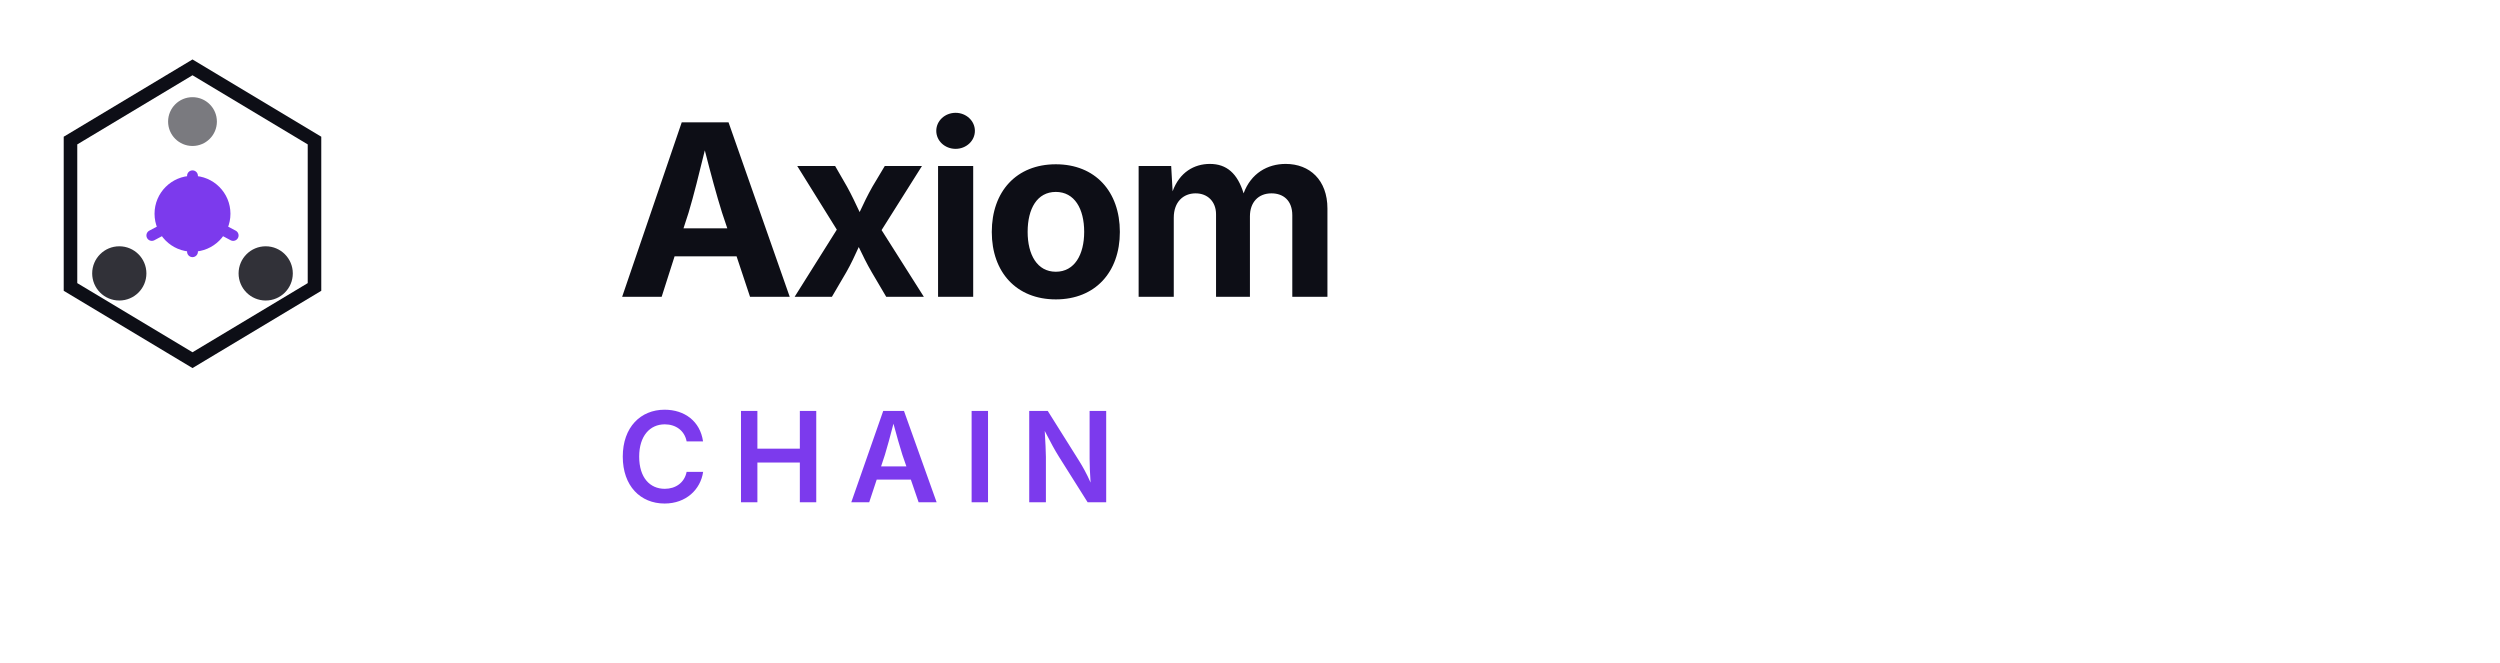
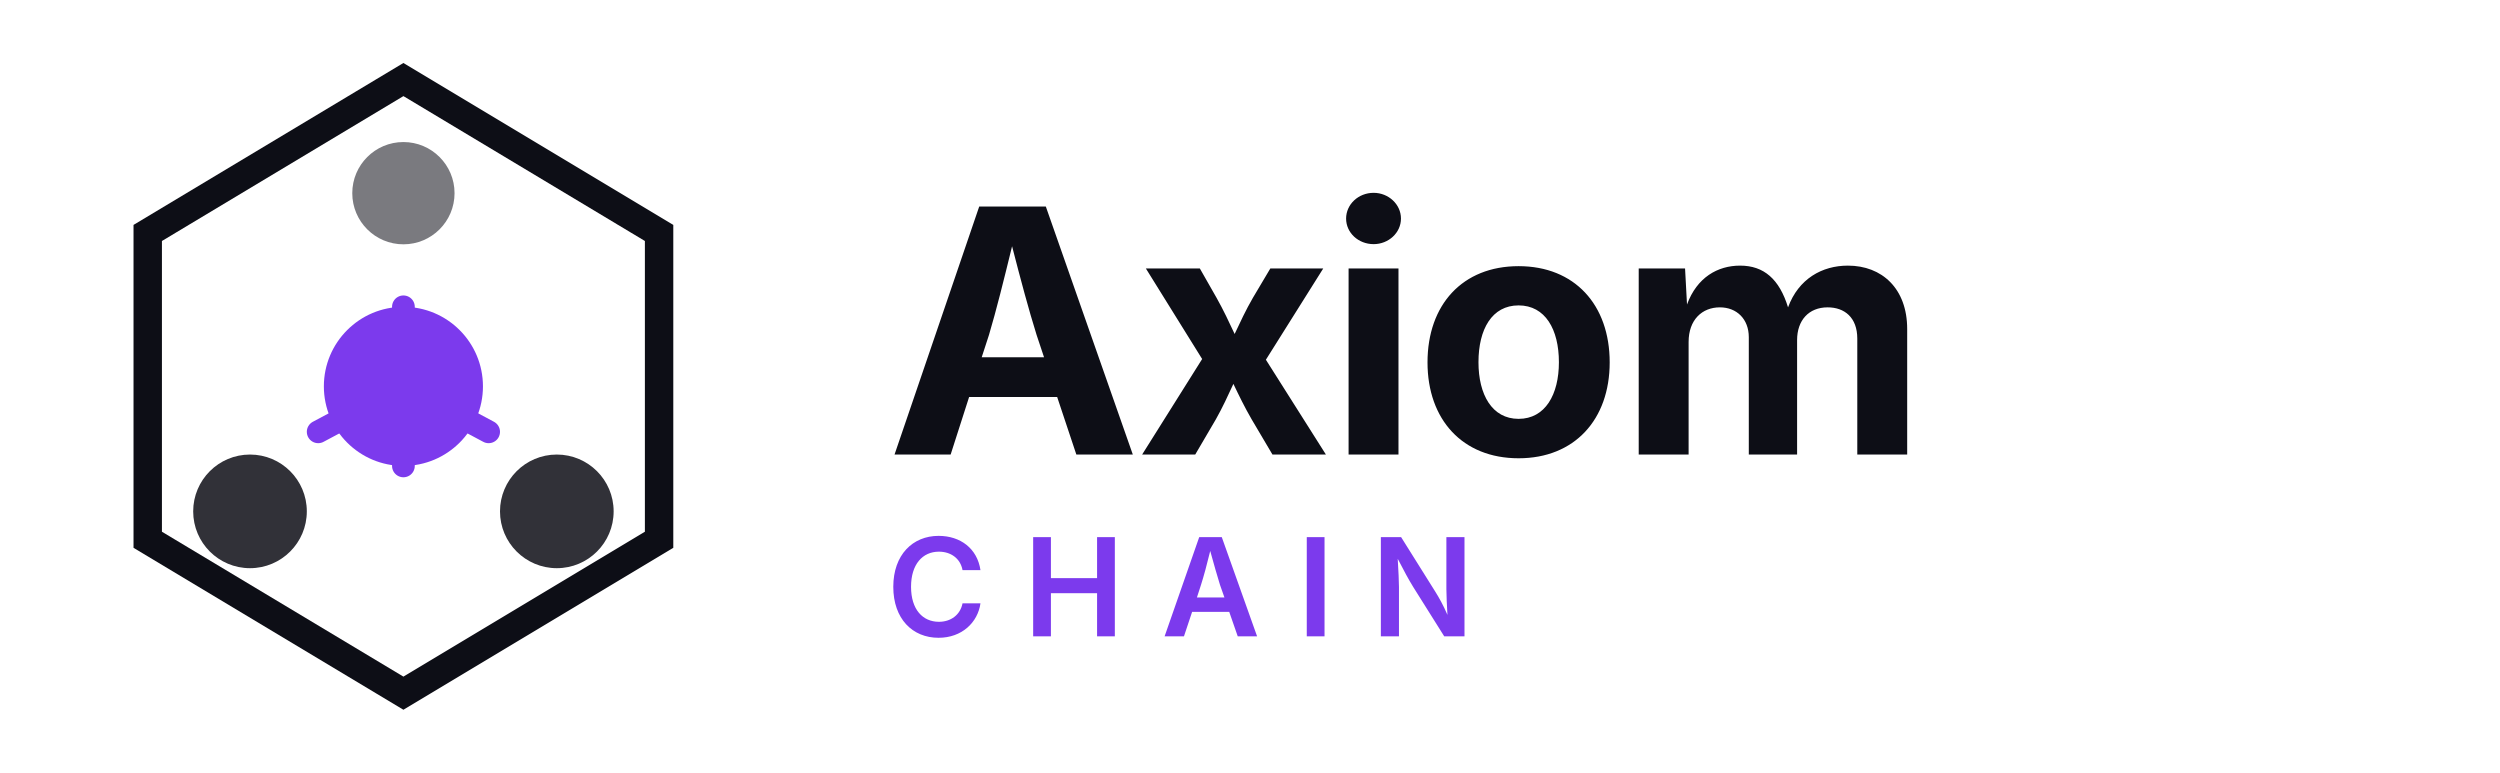
- <svg xmlns="http://www.w3.org/2000/svg" width="438" height="116" viewBox="0 0 438 116" fill="none">
-   <g transform="translate(0 8) scale(0.95)">
+ <svg xmlns="http://www.w3.org/2000/svg" width="220" height="68" viewBox="0 0 220 68" fill="none">
+   <g transform="translate(0 3)">
    <path d="M35.5 4L58 17.5V44.5L35.5 58L13 44.5V17.5L35.5 4Z" stroke="#0D0E16" stroke-width="2.5" fill="none" />
    <circle cx="35.5" cy="31" r="7" fill="#7C3AED" />
    <circle cx="22" cy="42" r="5" fill="#0D0E16" fill-opacity="0.85" />
    <circle cx="49" cy="42" r="5" fill="#0D0E16" fill-opacity="0.85" />
    <circle cx="35.5" cy="14" r="4.5" fill="#0D0E16" fill-opacity="0.55" />
    <path d="M35.5 24V38M28 35L35.5 31M43 35L35.5 31" stroke="#7C3AED" stroke-width="2" stroke-linecap="round" />
  </g>
-   <text x="108" y="52" font-family="system-ui, -apple-system, Segoe UI, sans-serif" font-size="42" font-weight="700" letter-spacing="-1" fill="#0D0E16">Axiom</text>
-   <text x="108" y="88" font-family="system-ui, -apple-system, Segoe UI, sans-serif" font-size="22" font-weight="600" letter-spacing="4" fill="#7C3AED">CHAIN</text>
+   <text x="78" y="40" font-family="system-ui, -apple-system, Segoe UI, sans-serif" font-size="30" font-weight="700" letter-spacing="-0.5" fill="#0D0E16">Axiom</text>
+   <text x="78" y="56" font-family="system-ui, -apple-system, Segoe UI, sans-serif" font-size="12" font-weight="600" letter-spacing="3.2" fill="#7C3AED">CHAIN</text>
</svg>
